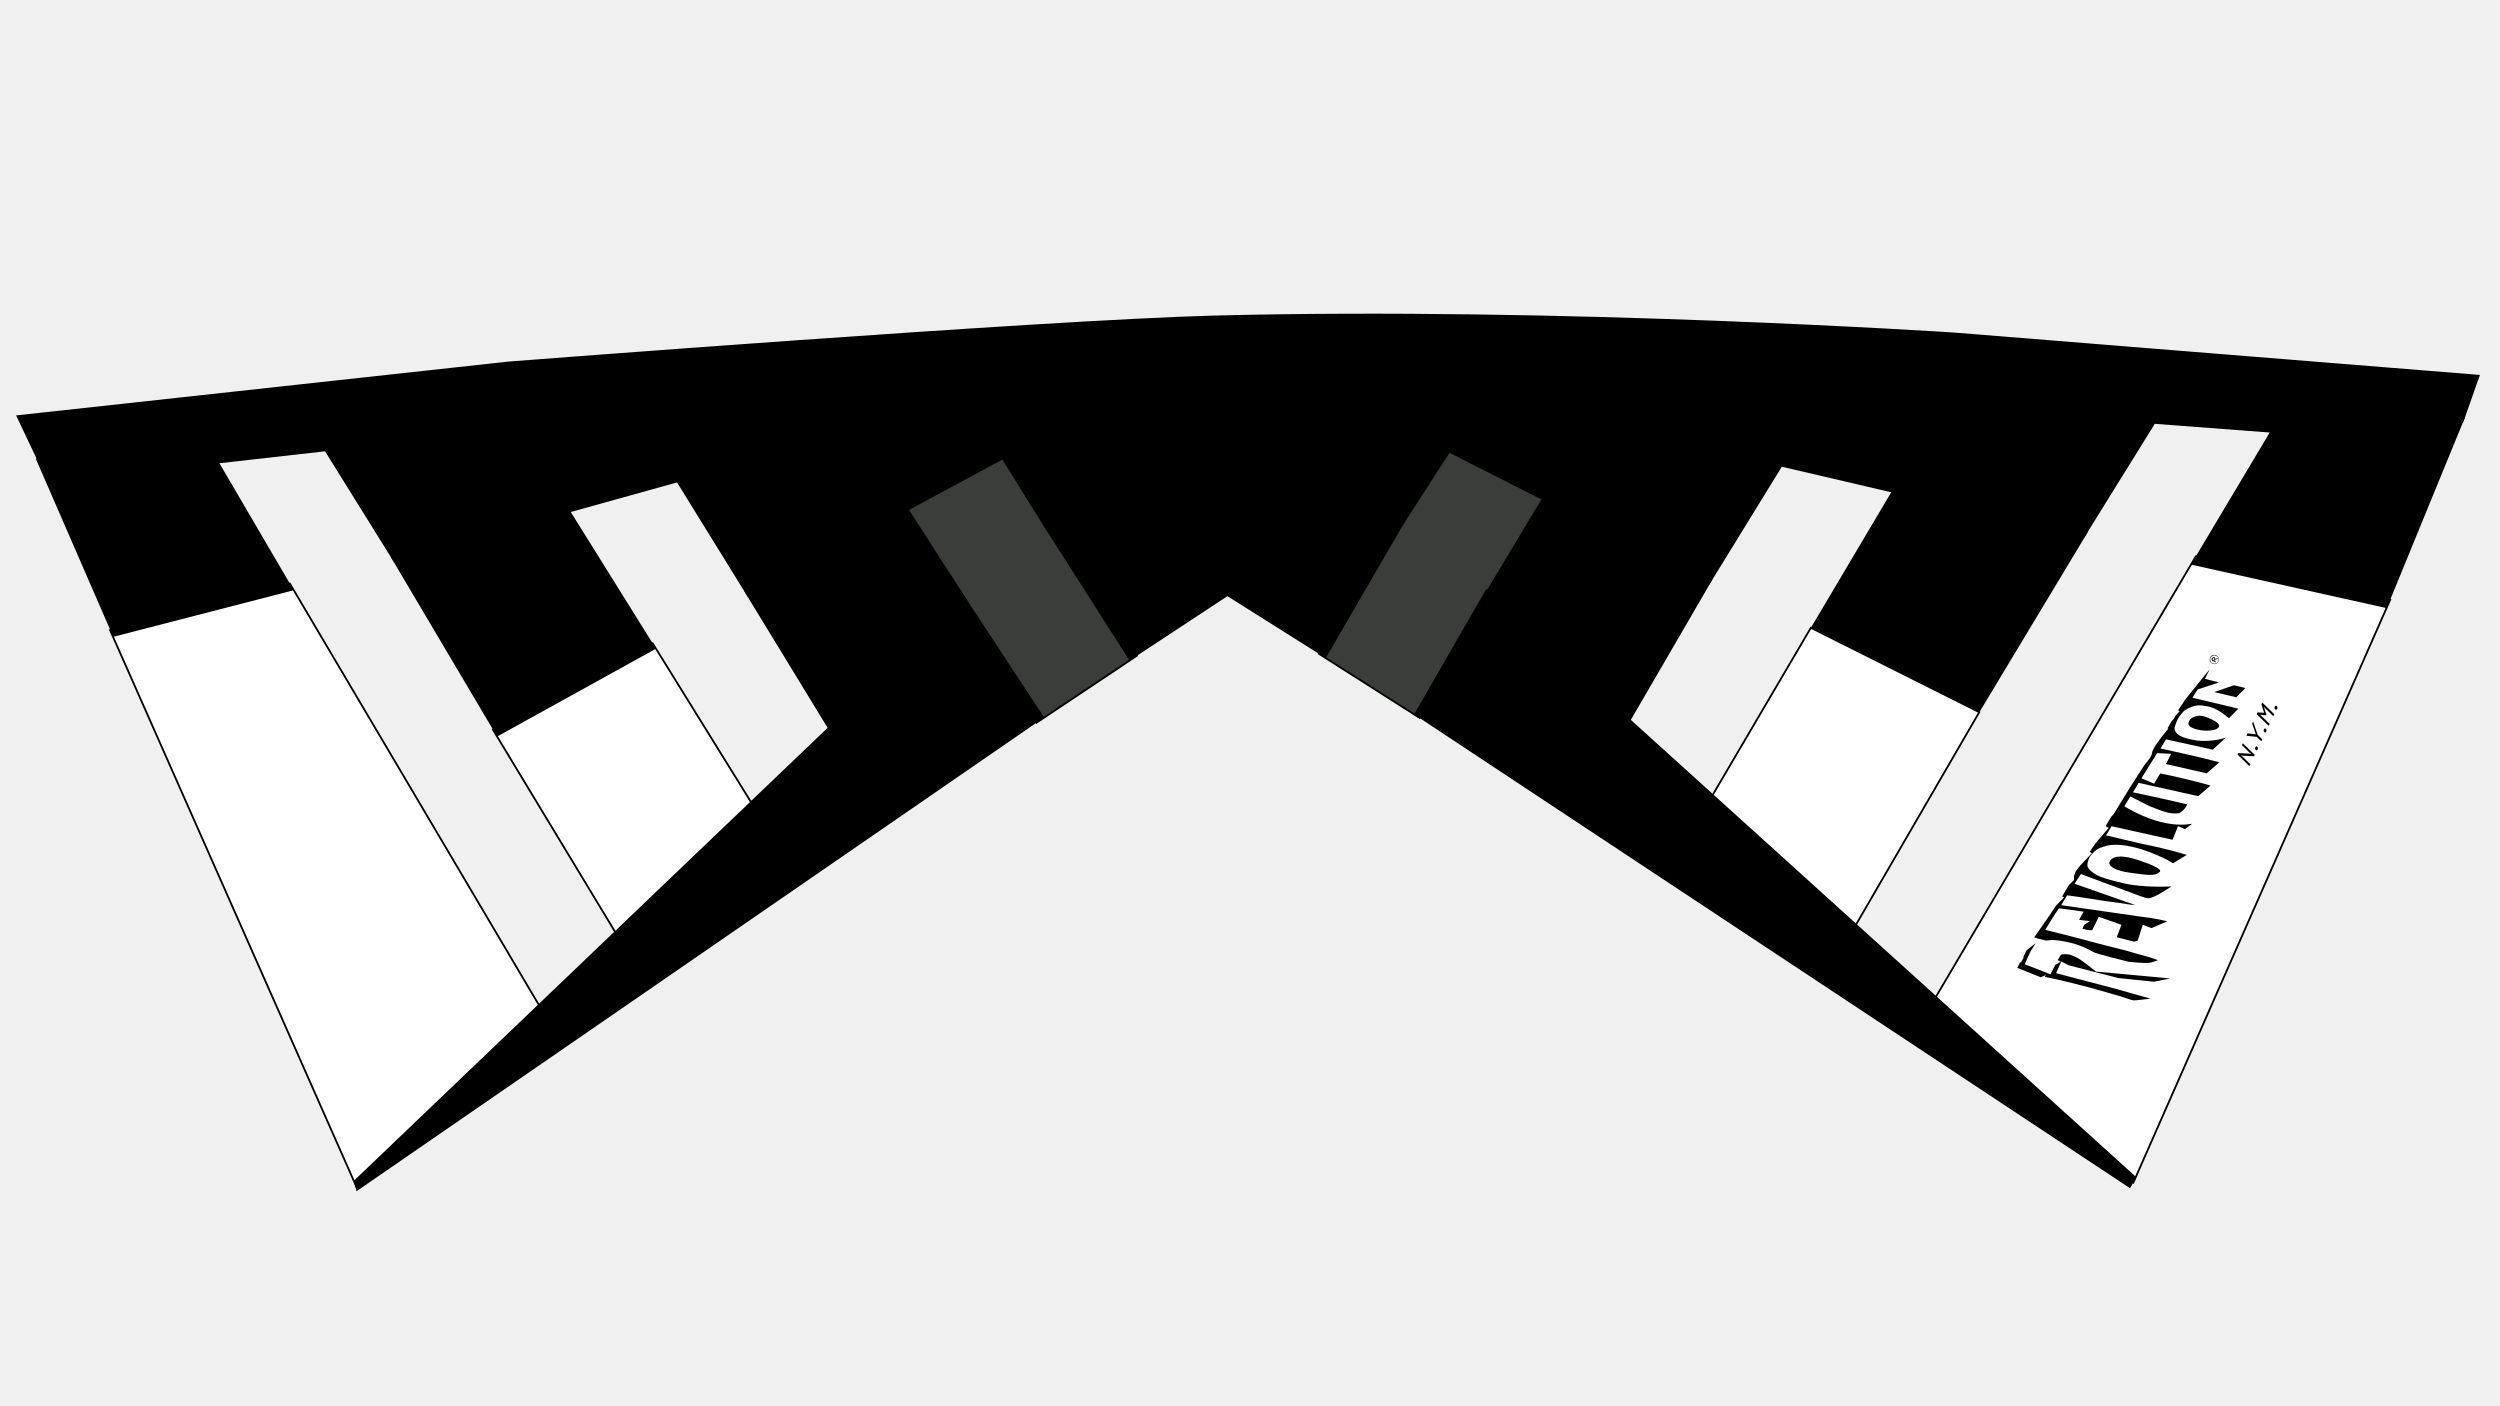
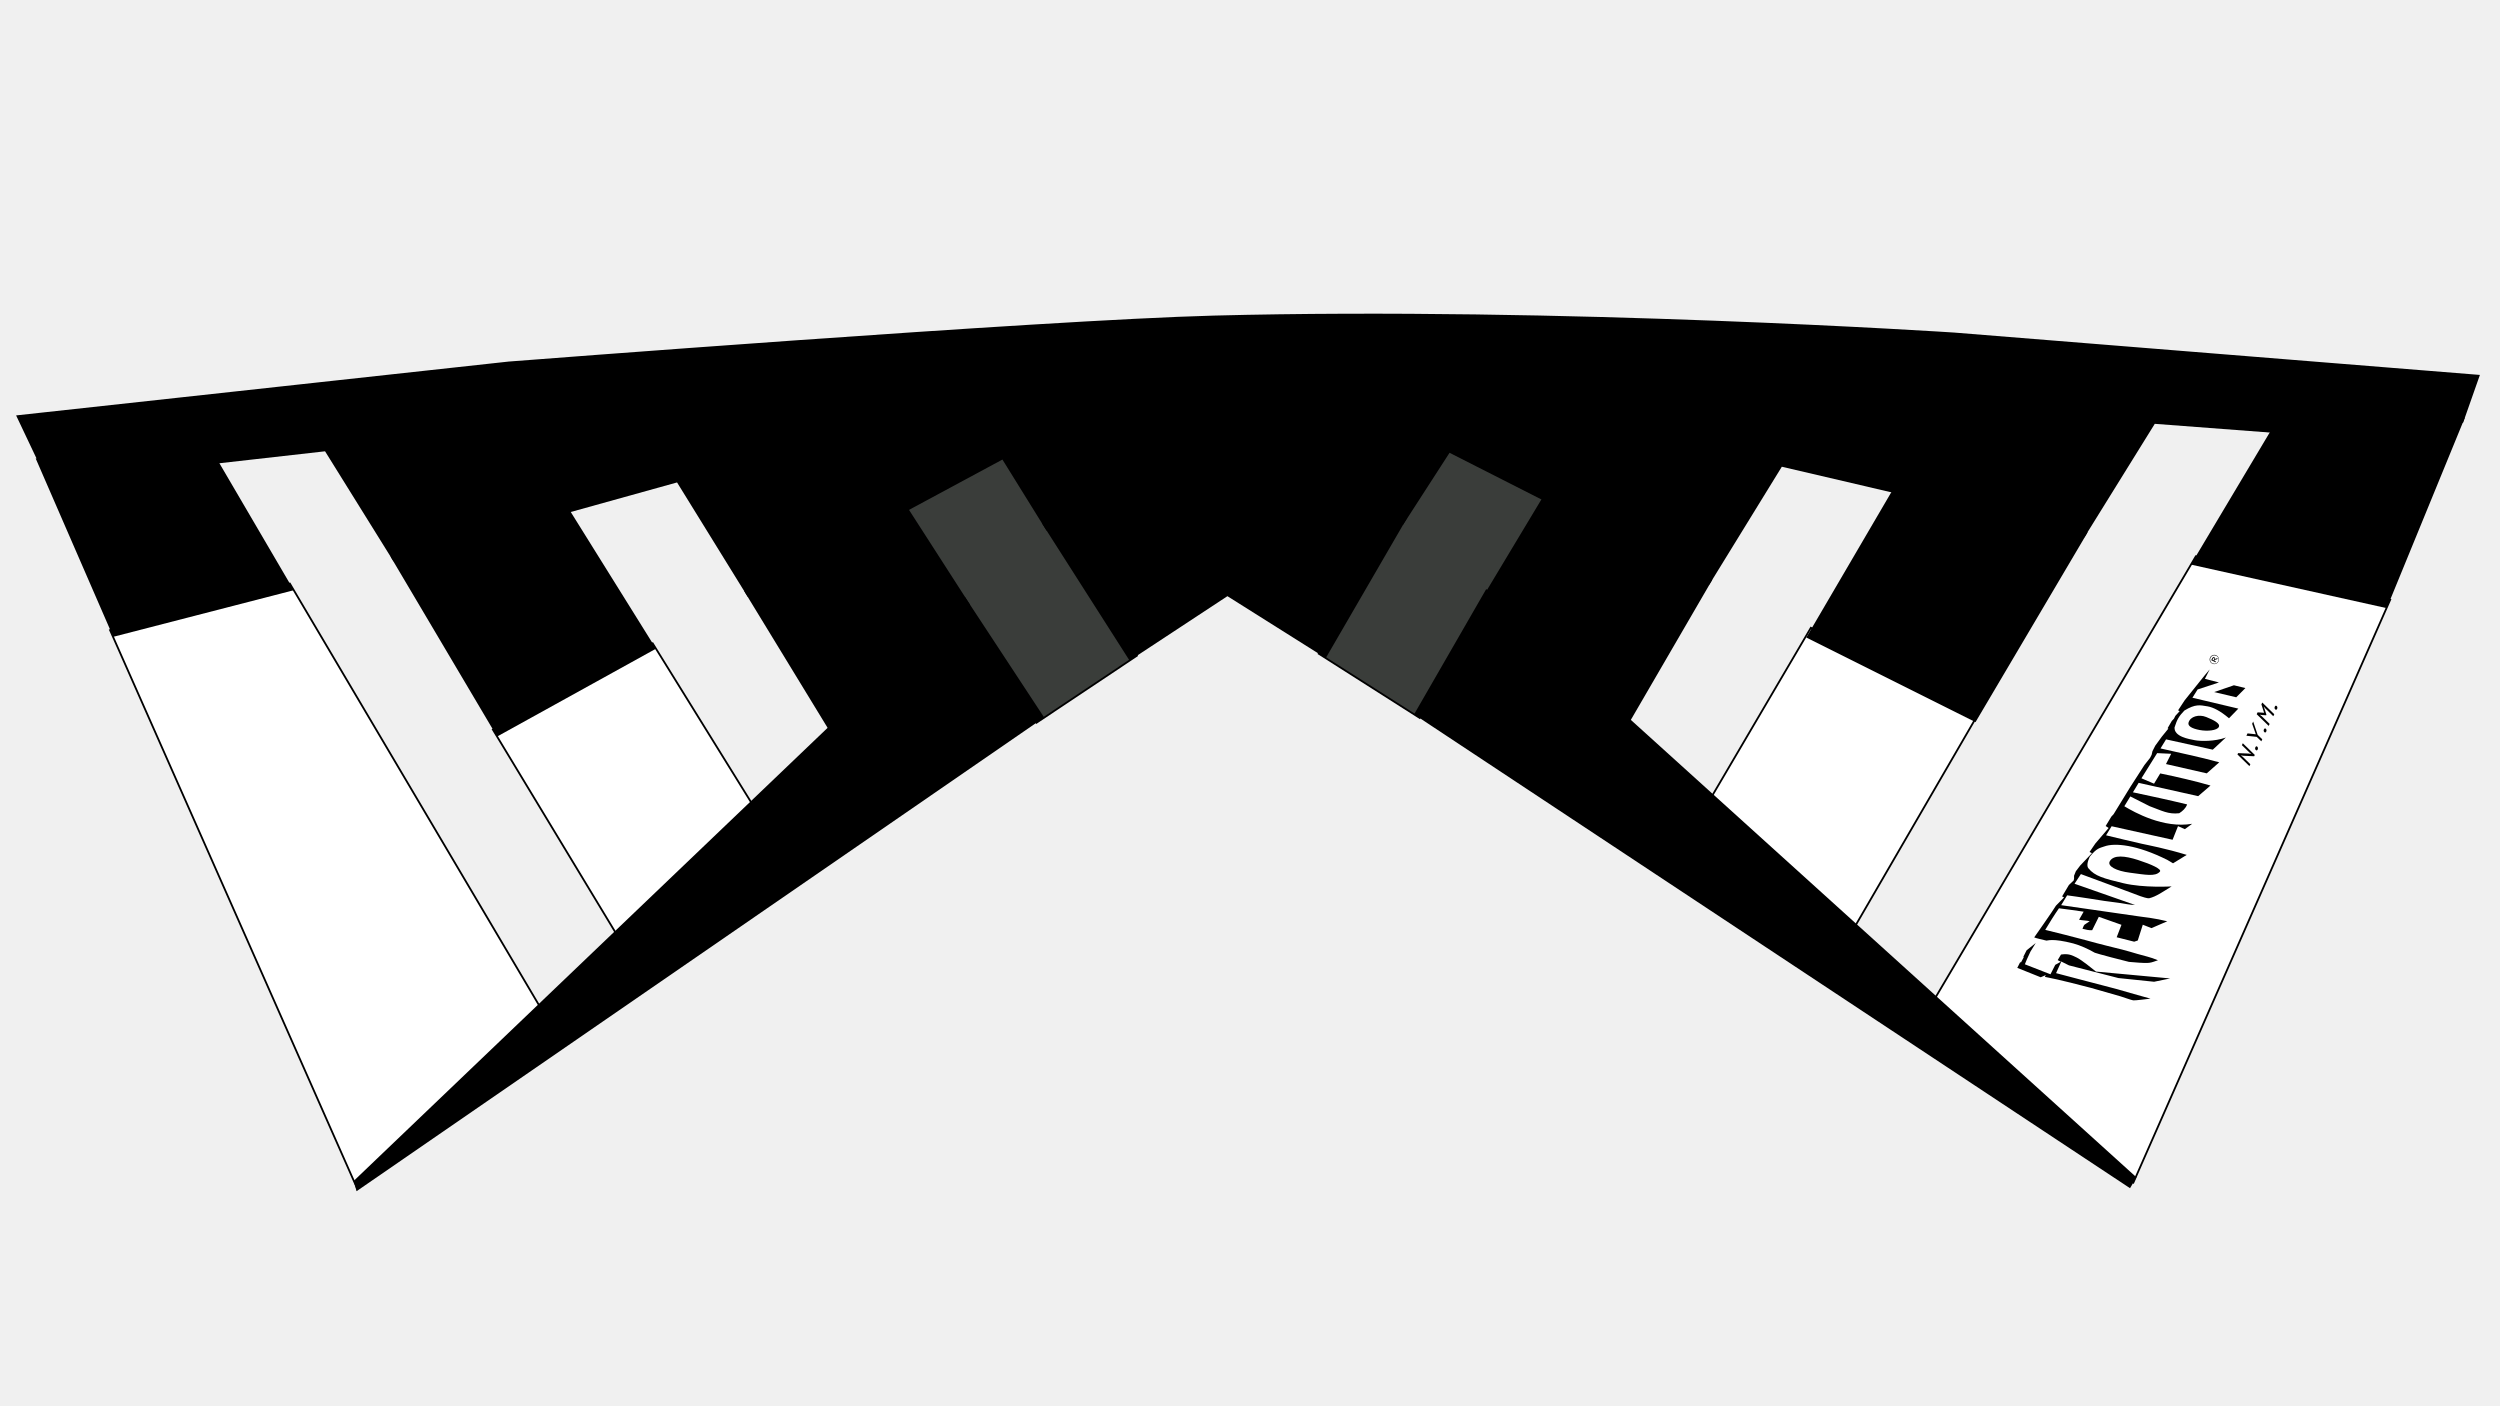
<svg xmlns="http://www.w3.org/2000/svg" class="revolution-reflex" version="2" id="NYMV2" x="0px" y="0px" viewBox="0 0 1366 768" style="enable-background:new 0 0 1366 768;" xml:space="preserve">
  <defs id="defs8653">
    <rect x="640.563" y="240.657" width="34.332" height="55.399" id="rect8713" />
    <rect x="805.474" y="352.564" width="62.553" height="64.557" id="rect8707" />
    <rect x="840.448" y="291.969" width="68.296" height="70.288" id="rect8701" />
    <rect x="1028.49" y="292.316" width="68.343" height="65.644" id="rect8695" />
    <rect x="1250.479" y="243.689" width="63.646" height="59.769" id="rect8689" />
    <rect x="479.464" y="385.388" width="56.343" height="52.71" id="rect8683" />
    <rect x="427.257" y="320.958" width="57.663" height="50.426" id="rect8677" />
    <rect x="245.365" y="304.625" width="59.007" height="54.66" id="rect8671" />
    <rect x="54.677" y="263.827" width="50.928" height="53.734" id="rect8665" />
  </defs>
  <polygon fill="#3A3D3A" stroke="#000000" points="621.18,358.28 550.05,246.33 491.99,276.78 566.35,394.89 " id="polygon8582" />
  <polygon fill="#3A3D3A" stroke="#000000" points="775.72,392.28 846.84,271.75 790.8,242.67 720.55,357.17 " id="polygon8584" />
  <path class="leading-edge mesh" d="M36.33,233.81l5.94,16.97l219.36-22.84l35.56-2.74c0,0,226.31-23.67,372.2-23.98  c145.89-0.31,377.27,7.99,377.27,7.99l37.98,1.98l234.68,17.89l4.96-14.42l-257.64-24.64l-400.99-7.75l-385.25,22.93L36.33,233.81z" id="path8590" />
  <path class="leading-edge" d="M21.11,252.94l27.25-2.65l-4.89-14.18l218.02-22.4l0.15,14.23l35.56-2.74l-0.15-14.23  c0,0,207.37-19.92,366.28-22.73c158.91-2.82,383.19,6.74,383.19,6.74l0.15,14.23l37.98,1.98l-0.13-13.05l235.05,18.94l-3.44,11.9  l29.67,2.07l9.22-26.19l-287.28-23.15c0,0-215.22-14.21-404.58-9.27c-93.61,2.44-385.24,25.12-385.24,25.12L8.8,226.98L21.11,252.94  z" id="path8592" />
  <path id="polygon8594" style="fill:#ffffff;stroke:#000000" d="M 295.79,551.4 158.38,318.87 60.14,344.31 194.78,648.51 Z" />
-   <polygon fill="#ffffff" stroke="#000000" ng-click="color_panel('all', $event)" data-id="p8" data-autofill="p8" points="356.61,351.51 412.09,441.08 337.33,511.22 269.32,398.66 " id="polygon8596" />
+   <path id="polygon8596" style="fill:#ffffff;stroke:#000000" d="m 356.61,351.51 55.48,89.57 -74.76,70.14 -68.01,-112.56 z" />
  <path id="L2" d="m 309.57,276.08 48.86,78.37 -86.82,48 -58.24,-98.37 z" class="panel" />
  <path id="L3" d="m 530.05,330.45 -76.08,70.13 -47.29,-77.52 87.92,-47.7 z" class="panel" />
  <path id="C" d="m 569.44,286.1 47.75,74.84 53.47,-35.19 53.73,33.84 44.29,-76.36 -99.32,-84.38 z" class="panel" />
  <path id="R3" d="m 810.62,325.5 79.01,70.35 46.01,-79.16 -91.8,-46.5 z" class="panel" />
-   <path id="R2" d="m 1079.38,392.72 61.31,-101.88 -105.21,-25.43 -47.91,80.81 z" class="panel" />
-   <polygon fill="#ffffff" stroke="#000000" ng-click="color_panel('all', $event)" data-id="p14" data-autofill="p14" points="934.52,436.54 1012.94,507.27 1081.46,389.14 989.46,343.02 " id="polygon8608" />
+   <path id="polygon8608" style="fill:#ffffff;stroke:#000000" d="m 934.52,436.54 78.42,70.73 68.52,-118.13 -92,-46.12 z" />
  <polygon class="logo-panel" fill="#ffffff" stroke="#000000" points="1165.68,646.12 1056.54,546.75 1199.83,303.95 1305.99,327.73 " id="polygon8610" />
  <g id="g8636">
    <path d="M1188.17,397.45c-0.3,5.11,7.93,6.37,11.04,6.99c3.16,0.61,10.94,0.76,17-1.46l-7.15,6.64l-25.52-5.63l-3.04,4.95    c10.71,2.52,21,4.51,32.1,7.59c-0.59,0.51-6.79,6.02-6.83,6.03l-22.28-5.08l2.83-5.61l-7.65-0.36l-8.59,13.75l6.89,2.94l3.38-5.6    c8.09,1.66,19.85,4.33,27.46,6.62l-6.72,5.8l-32.53-7.27l-3.13,5.16c9.79,2.08,19.28,4.12,29.62,6.62    c-0.8,2.17-2.44,3.62-4.34,4.83c-6.09,0.64-9.29-1.35-16.16-3.86l-10.54-5.33l-3.27,5.37c5.49,3.31,21.43,12.26,37.06,9.58    l-3.98,2.93c-0.04,0.01-3.51-1.51-3.76-1.64l-2.96,7.44l-33.31-7.39l-3.04,4.95c6.54,1.56,13.08,3.19,19.65,4.65    c2.75,0.61,13.2,2.59,24.43,6.05c-0.66,0.44-7.44,4.59-7.48,4.6l-3.03-1.8c-16.74-8.42-28.87-9.47-34.48-7.43    c-2.49,0.9-4.2,0.84-8.02,5.67c-1.38,2.96-1.61,5.17-0.74,6.25c3.49,4.34,8.52,5.63,19.09,8.18c11.2,2.69,26.4,1.75,26.4,1.75    c-4.48,2.72-8.38,5.59-12.32,6.49c-0.67,0.17-4.02-0.83-4.72-1.14c-1.62-0.67-3.27-1.25-4.93-1.86l-27.6-10.22l-3.47,5.28    l33.06,11.6c-2.96-0.04-5.42-0.69-8.28-1.07c-2.81-0.39-5.7-0.72-8.52-1.15c-5.1-0.78-10.08-1.63-15.19-2.34l-5.11-0.71    l-3.27,5.37c0,0,36.01,5.17,41.08,5.93c5.73,0.85,10.14,1.19,16.9,2.88c-0.79,0.35-8.6,3.73-8.64,3.74    c-0.04,0.01-4.39-1.71-4.74-1.86l-2.75,8.62l-1.95,0.65l-9.57-2.42l2.62-6.8l-12.38-4.38c-1.26,2.48-2.4,4.77-3.62,7.31    c-1.84,0.13-3.45-0.28-5.3-0.76c0.36-0.74,0.53-1.64,1.11-2.24c0.03-0.05,2.78-1.87,2.84-1.91c-1.79-0.41-4.02-0.42-5.81-0.79    l2.5-4.41c0,0-13.37-1.92-13.49-1.85c-2.71,3.86-5.07,7.76-7.51,11.79c7.3,1.78,14.65,3.64,21.89,5.57    c3.89,1.04,7.79,2.17,11.72,3.1c2.85,0.68,5.62,1.37,8.43,2.1c2.77,0.74,5.56,1.52,8.31,2.36c3.86,1.14,7.12,1.71,11.25,3.47    c-1.64,0.51-3.04,1.18-4.74,1.39c-2.99,0.35-7.91-0.31-11.11-0.5c-1.78-0.36-18.02-4.62-18.68-5c-3.46-2-7.87-4.02-11.69-5.06    c-11.66-3.02-14.2-1.44-14.72-1.56c-1.85-0.44-5.83-1.33-6.68-1.76l5.36-7.68l4.13-6.01l2.39-3.65l4.43-4.51l-1.07-0.54l3.72-6.24    l2.6-2.47l0.22-0.98l-0.01-1.61l0.99-2.46l2.39-3.13l6.4-6.75l-1.3-0.65l3.16-4.62l7.25-8.48l-1.62-1.08l3.13-5.16l1.2-1.28    l9.24-15.05l7.62-11.83l3.05-3.87l0.88-1.71l0.44-1.96l1.53-3.01l3.59-4.94l3.59-4.41l-0.43-0.2l2.3-3.98l1.2-1.28l0.74-1.5    l2.37-2.58l-0.87-0.45l3.61-5.49l10.95-13.65l2.71-3.22l-2.61,5.16l7.66,1.98l-11.65,3.82l-2.84,4.52l25.09,5.95l-5.11,5.27    c-4.74-4.02-8.57-5.96-11.66-6.5c-4.18-0.71-6.73-1.38-12.71,2.28C1190.46,391.45,1189.57,393.12,1188.17,397.45z" id="path8612" />
    <path d="M1201.89,398.88c-4.46-0.85-6.55-2.24-6.08-4.02c0.91-3.45,5.71-4.69,9.67-3.08c4.03,1.63,7.87,3.5,6.88,5.44    S1206.08,399.68,1201.89,398.88z" id="path8614" />
    <path d="M1163.81,476.85c-7.39-0.94-12.59-3.54-11-6.3c2.09-3.59,8.25-2.95,15.33-0.67c7.52,2.41,13.24,5.08,12.02,6.39    C1177.62,479.12,1172.37,477.95,1163.81,476.85z" id="path8616" />
    <path d="M1109.46,519.91l-1.98,4.29l-1.1,2.69l14,5.46c0.24-0.48,2.56-5.08,2.61-5.16c0.03-0.05,2.8-1.56,3.04-1.7l-1.71-0.88    l1.82-3.05c4.21-0.62,5.9,0.36,8.53,1.61c2.61,1.23,8.54,6.06,10.55,7.69l40.54,3.76l-8.75,1.81l-19.51-2.02l-27.03-6.94    l-4.18-2.09l-2.85,6.35c5.53,1.51,22.26,5.81,25.06,6.57c2.77,0.74,5.58,1.43,8.34,2.19c6.06,1.73,12.11,3.53,18.19,5.17    c-1.76,0.18-8.11,1.05-9.39,0.94c-1.05-0.11-5.54-1.78-6.93-2.18c-5.39-1.6-10.79-3.14-16.21-4.64    c-2.99-0.81-17.93-4.7-25.19-6.02l0.52-0.98l-2.79,1.2l-12.8-5.14l1.53-3.01l0.52,0l1.45-2.72l-0.14-0.42l1.73-3.44l4.98-3.97    L1109.46,519.91z" id="path8618" />
    <polygon points="1220.61,374.43 1209.82,378.14 1221.88,381 1226.88,375.96   " id="polygon8620" />
    <path d="M1209.85,359.7c0.04,0.06,0.05,0.1,0.06,0.19c-0.01,0.07-0.03,0.17-0.06,0.26c-0.02,0.1-0.09,0.2-0.13,0.32l-0.19,0.36    l-0.64-0.34l0.22-0.46c0.07-0.11,0.09-0.2,0.13-0.25c0.03-0.05,0.09-0.13,0.15-0.17c0.06-0.04,0.12-0.07,0.16-0.08    s0.11,0,0.14,0.02C1209.76,359.6,1209.81,359.64,1209.85,359.7z M1210.25,360.07c0.02-0.21,0-0.41-0.04-0.58    c-0.05-0.15-0.18-0.3-0.35-0.38c-0.11-0.07-0.25-0.08-0.36-0.08c-0.11,0-0.23,0.07-0.35,0.15s-0.19,0.18-0.28,0.27    c-0.07,0.11-0.15,0.24-0.23,0.41l-0.43,0.84l2.37,1.19l0.2-0.43l-0.87-0.45l0.24-0.48l1.27-0.34l0.36-0.67L1210.25,360.07z     M1212.09,359.65c0.2,0.62,0.17,1.19-0.12,1.75c-0.29,0.56-0.73,0.95-1.34,1.15c-0.62,0.2-1.17,0.14-1.75-0.12    c-0.56-0.29-0.95-0.73-1.13-1.32c-0.2-0.62-0.17-1.19,0.12-1.75c0.29-0.56,0.73-0.95,1.34-1.15c0.62-0.2,1.17-0.14,1.75,0.12    C1211.49,358.59,1211.88,359.03,1212.09,359.65z M1209.11,357.95c-0.66,0.21-1.16,0.64-1.48,1.25s-0.36,1.26-0.15,1.92    s0.64,1.16,1.25,1.48c0.62,0.32,1.26,0.36,1.92,0.15s1.16-0.64,1.48-1.25s0.36-1.26,0.15-1.92s-0.64-1.16-1.25-1.48    C1210.41,357.78,1209.78,357.71,1209.11,357.95z" id="path8622" />
    <path d="M1225.8,412.95l-1.29-0.21l-0.03,0.05l1.01,0.79l4.1,3.99l-0.5,1.05l-6.55-6.38l0.35-0.73l5.87,0.24l1.23,0.19l0.03-0.07    l-0.97-0.73l-4.08-3.98l0.5-1.05l6.55,6.38l-0.35,0.73L1225.8,412.95z" id="path8624" />
    <path d="M1232.55,409.8c-0.2-0.19-0.32-0.42-0.35-0.69c-0.03-0.27,0.01-0.53,0.14-0.8c0.14-0.28,0.3-0.45,0.48-0.51    c0.19-0.05,0.38,0.02,0.58,0.21c0.18,0.18,0.29,0.4,0.33,0.68c0.04,0.28,0,0.55-0.14,0.84c-0.13,0.27-0.29,0.42-0.48,0.46    C1232.92,410.05,1232.73,409.98,1232.55,409.8z" id="path8626" />
    <path d="M1233.06,402.62l-5.63-0.61l0.62-1.29l4.51,0.49l0.01-0.01l-2-5.75l0.57-1.18l2.45,7.24l2.52,2.45l-0.53,1.1    L1233.06,402.62z" id="path8628" />
    <path d="M1237.23,400.02c-0.2-0.19-0.32-0.42-0.35-0.69c-0.03-0.27,0.01-0.53,0.14-0.8c0.14-0.28,0.3-0.45,0.48-0.51    c0.19-0.05,0.38,0.02,0.58,0.21c0.18,0.18,0.29,0.4,0.33,0.68c0.04,0.28,0,0.55-0.14,0.84c-0.13,0.27-0.29,0.42-0.48,0.46    C1237.6,400.26,1237.41,400.2,1237.23,400.02z" id="path8630" />
    <path d="M1237.79,387.09l-0.83-1l-0.03,0.07l0.5,1.42l0.95,2.92l-0.16,0.33l-2.29-0.14l-1.09-0.16l-0.03,0.07l0.96,0.7l4.36,4.25    l-0.52,1.08l-6.55-6.38l0.49-1.02l3.54,0.22l0.01-0.03l-1.47-4.55l0.48-1l6.55,6.38l-0.53,1.1L1237.79,387.09z" id="path8632" />
    <path d="M1243.17,387.6c-0.2-0.19-0.32-0.42-0.35-0.69c-0.03-0.27,0.01-0.53,0.14-0.8c0.14-0.28,0.3-0.45,0.48-0.51    c0.19-0.05,0.38,0.02,0.58,0.21c0.18,0.18,0.29,0.4,0.33,0.68c0.04,0.28,0,0.55-0.14,0.84c-0.13,0.27-0.29,0.42-0.48,0.46    C1243.54,387.84,1243.35,387.77,1243.17,387.6z" id="path8634" />
  </g>
  <path d="M107.23,240.66l7.59,13.03l62.79-7.1L215,306.7l154.94-43.1l38.6,62.47l139.19-74.97l24.12,38.89l97.54-88.77  l-0.02-2.37C669.36,198.85,579.66,192.4,107.23,240.66z" id="path8638" />
  <path d="M766.67,286.68l25.36-39.28l141.89,72.08l39.67-64.46l165.27,38.63l38.51-62.07l68.85,5.22l6.96-15.49  c0,0-276.63-25.63-583.8-22.48l0.02,2.37L766.67,286.68z" id="path8640" />
  <path id="L4" d="m 194.81,650.88 -1.51,-5.66 333.85,-319.19 43.37,65.98 z" class="panel" />
  <path id="R4" d="m 812.08,321.87 355.27,321.41 -3.5,5.96 -391.2,-258.92 z" class="panel" />
  <path id="L1" d="m 160.5,322.5 -48,-82 -93,10 42.37,97.46 z" class="panel" />
  <path id="R1" d="m 1249.31,220.98 -52.19,87.51 107,23.81 42.66,-104.08 z" class="panel" />
  <text xml:space="preserve" id="text8663" style="font-size:32px;line-height:normal;font-family:sans-serif;-inkscape-font-specification:'sans-serif, Normal';text-decoration-color:#000000;white-space:pre;shape-inside:url(#rect8665);display:inline;fill:#000000;-inkscape-stroke:none;stop-color:#000000" transform="translate(7.087631,0.8666992)">
-     <tspan x="54.678" y="292.942" id="tspan9305">L1</tspan>
+     <tspan x="54.678" y="292.942" id="tspan11850">L1</tspan>
  </text>
  <text xml:space="preserve" id="text8669" style="font-size:32px;line-height:normal;font-family:sans-serif;-inkscape-font-specification:'sans-serif, Normal';text-decoration-color:#000000;white-space:pre;shape-inside:url(#rect8671);display:inline;fill:#000000;-inkscape-stroke:none;stop-color:#000000" transform="translate(17.51181,7.216156)">
-     <tspan x="245.365" y="333.741" id="tspan9307">L2</tspan>
+     <tspan x="245.365" y="333.741" id="tspan11852">L2</tspan>
  </text>
-   <text xml:space="preserve" id="text8675" style="font-size:32px;line-height:normal;font-family:sans-serif;-inkscape-font-specification:'sans-serif, Normal';text-decoration-color:#000000;white-space:pre;shape-inside:url(#rect8677);display:inline;fill:#000000;-inkscape-stroke:none;stop-color:#000000" transform="translate(16.61511,-15.84143)">
-     <tspan x="427.256" y="350.073" id="tspan9309">L3</tspan>
+   <text xml:space="preserve" id="text8675" style="font-size:32px;line-height:normal;font-family:sans-serif;-inkscape-font-specification:'sans-serif, Normal';text-decoration-color:#000000;white-space:pre;shape-inside:url(#rect8677);display:inline;fill:#000000;-inkscape-stroke:none;stop-color:#000000" transform="translate(19.94322,-7.071907)">
+     <tspan x="427.256" y="350.073" id="tspan11854">L3</tspan>
  </text>
  <text xml:space="preserve" id="text8681" style="font-size:32px;line-height:normal;font-family:sans-serif;-inkscape-font-specification:'sans-serif, Normal';text-decoration-color:#000000;white-space:pre;shape-inside:url(#rect8683);display:inline;fill:#000000;-inkscape-stroke:none;stop-color:#000000" transform="translate(4.272766,-14.1189)">
-     <tspan x="479.465" y="414.503" id="tspan9311">L4</tspan>
+     <tspan x="479.465" y="414.503" id="tspan11856">L4</tspan>
  </text>
-   <text xml:space="preserve" id="text8687" style="font-size:32px;line-height:normal;font-family:sans-serif;-inkscape-font-specification:'sans-serif, Normal';text-decoration-color:#000000;white-space:pre;shape-inside:url(#rect8689);display:inline;fill:#000000;-inkscape-stroke:none;stop-color:#000000">
-     <tspan x="1250.478" y="272.805" id="tspan9313">R1</tspan>
-   </text>
-   <text xml:space="preserve" id="text8693" style="font-size:32px;line-height:normal;font-family:sans-serif;-inkscape-font-specification:'sans-serif, Normal';text-decoration-color:#000000;white-space:pre;shape-inside:url(#rect8695);display:inline;fill:#000000;-inkscape-stroke:none;stop-color:#000000" transform="translate(3.356567,5.113312)">
-     <tspan x="1028.49" y="321.432" id="tspan9315">R2</tspan>
+   <text xml:space="preserve" id="text8687" style="font-size:32px;line-height:normal;font-family:sans-serif;-inkscape-font-specification:'sans-serif, Normal';text-decoration-color:#000000;white-space:pre;shape-inside:url(#rect8689);display:inline;fill:#000000;-inkscape-stroke:none;stop-color:#000000" transform="translate(6.456098,7.935342)">
+     <tspan x="1250.478" y="272.805" id="tspan11858">R1</tspan>
  </text>
  <text xml:space="preserve" id="text8699" style="font-size:32px;line-height:normal;font-family:sans-serif;-inkscape-font-specification:'sans-serif, Normal';text-decoration-color:#000000;white-space:pre;shape-inside:url(#rect8701);display:inline;fill:#000000;-inkscape-stroke:none;stop-color:#000000" transform="translate(5.190796,7.12677)">
-     <tspan x="840.447" y="321.085" id="tspan9317">R3</tspan>
+     <tspan x="840.447" y="321.085" id="tspan11860">R3</tspan>
  </text>
  <text xml:space="preserve" id="text8705" style="font-size:32px;line-height:normal;font-family:sans-serif;-inkscape-font-specification:'sans-serif, Normal';text-decoration-color:#000000;white-space:pre;shape-inside:url(#rect8707);display:inline;fill:#000000;-inkscape-stroke:none;stop-color:#000000" transform="translate(2.558289,8.233276)">
-     <tspan x="805.473" y="381.68" id="tspan9319">R4</tspan>
+     <tspan x="805.473" y="381.68" id="tspan11862">R4</tspan>
  </text>
  <text xml:space="preserve" id="text8711" style="font-size:32px;line-height:normal;font-family:sans-serif;-inkscape-font-specification:'sans-serif, Normal';text-decoration-color:#000000;white-space:pre;shape-inside:url(#rect8713);display:inline;fill:#000000;-inkscape-stroke:none;stop-color:#000000" transform="translate(13.6217,2.923614)">
-     <tspan x="640.562" y="269.772" id="tspan9321">C</tspan>
+     <tspan x="640.562" y="269.772" id="tspan11864">C</tspan>
+   </text>
+   <path id="R2" d="M 1079.42,394.566 1140.69,290.84 1035.48,265.41 986.952,348.34 Z" class="panel" />
+   <text xml:space="preserve" id="text8693" style="font-size:32px;line-height:normal;font-family:sans-serif;-inkscape-font-specification:'sans-serif, Normal';text-decoration-color:#000000;white-space:pre;shape-inside:url(#rect8695);display:inline;fill:#000000;-inkscape-stroke:none;stop-color:#000000" transform="translate(10.69407,13.22494)">
+     <tspan x="1028.49" y="321.432" id="tspan11866">R2</tspan>
  </text>
</svg>
